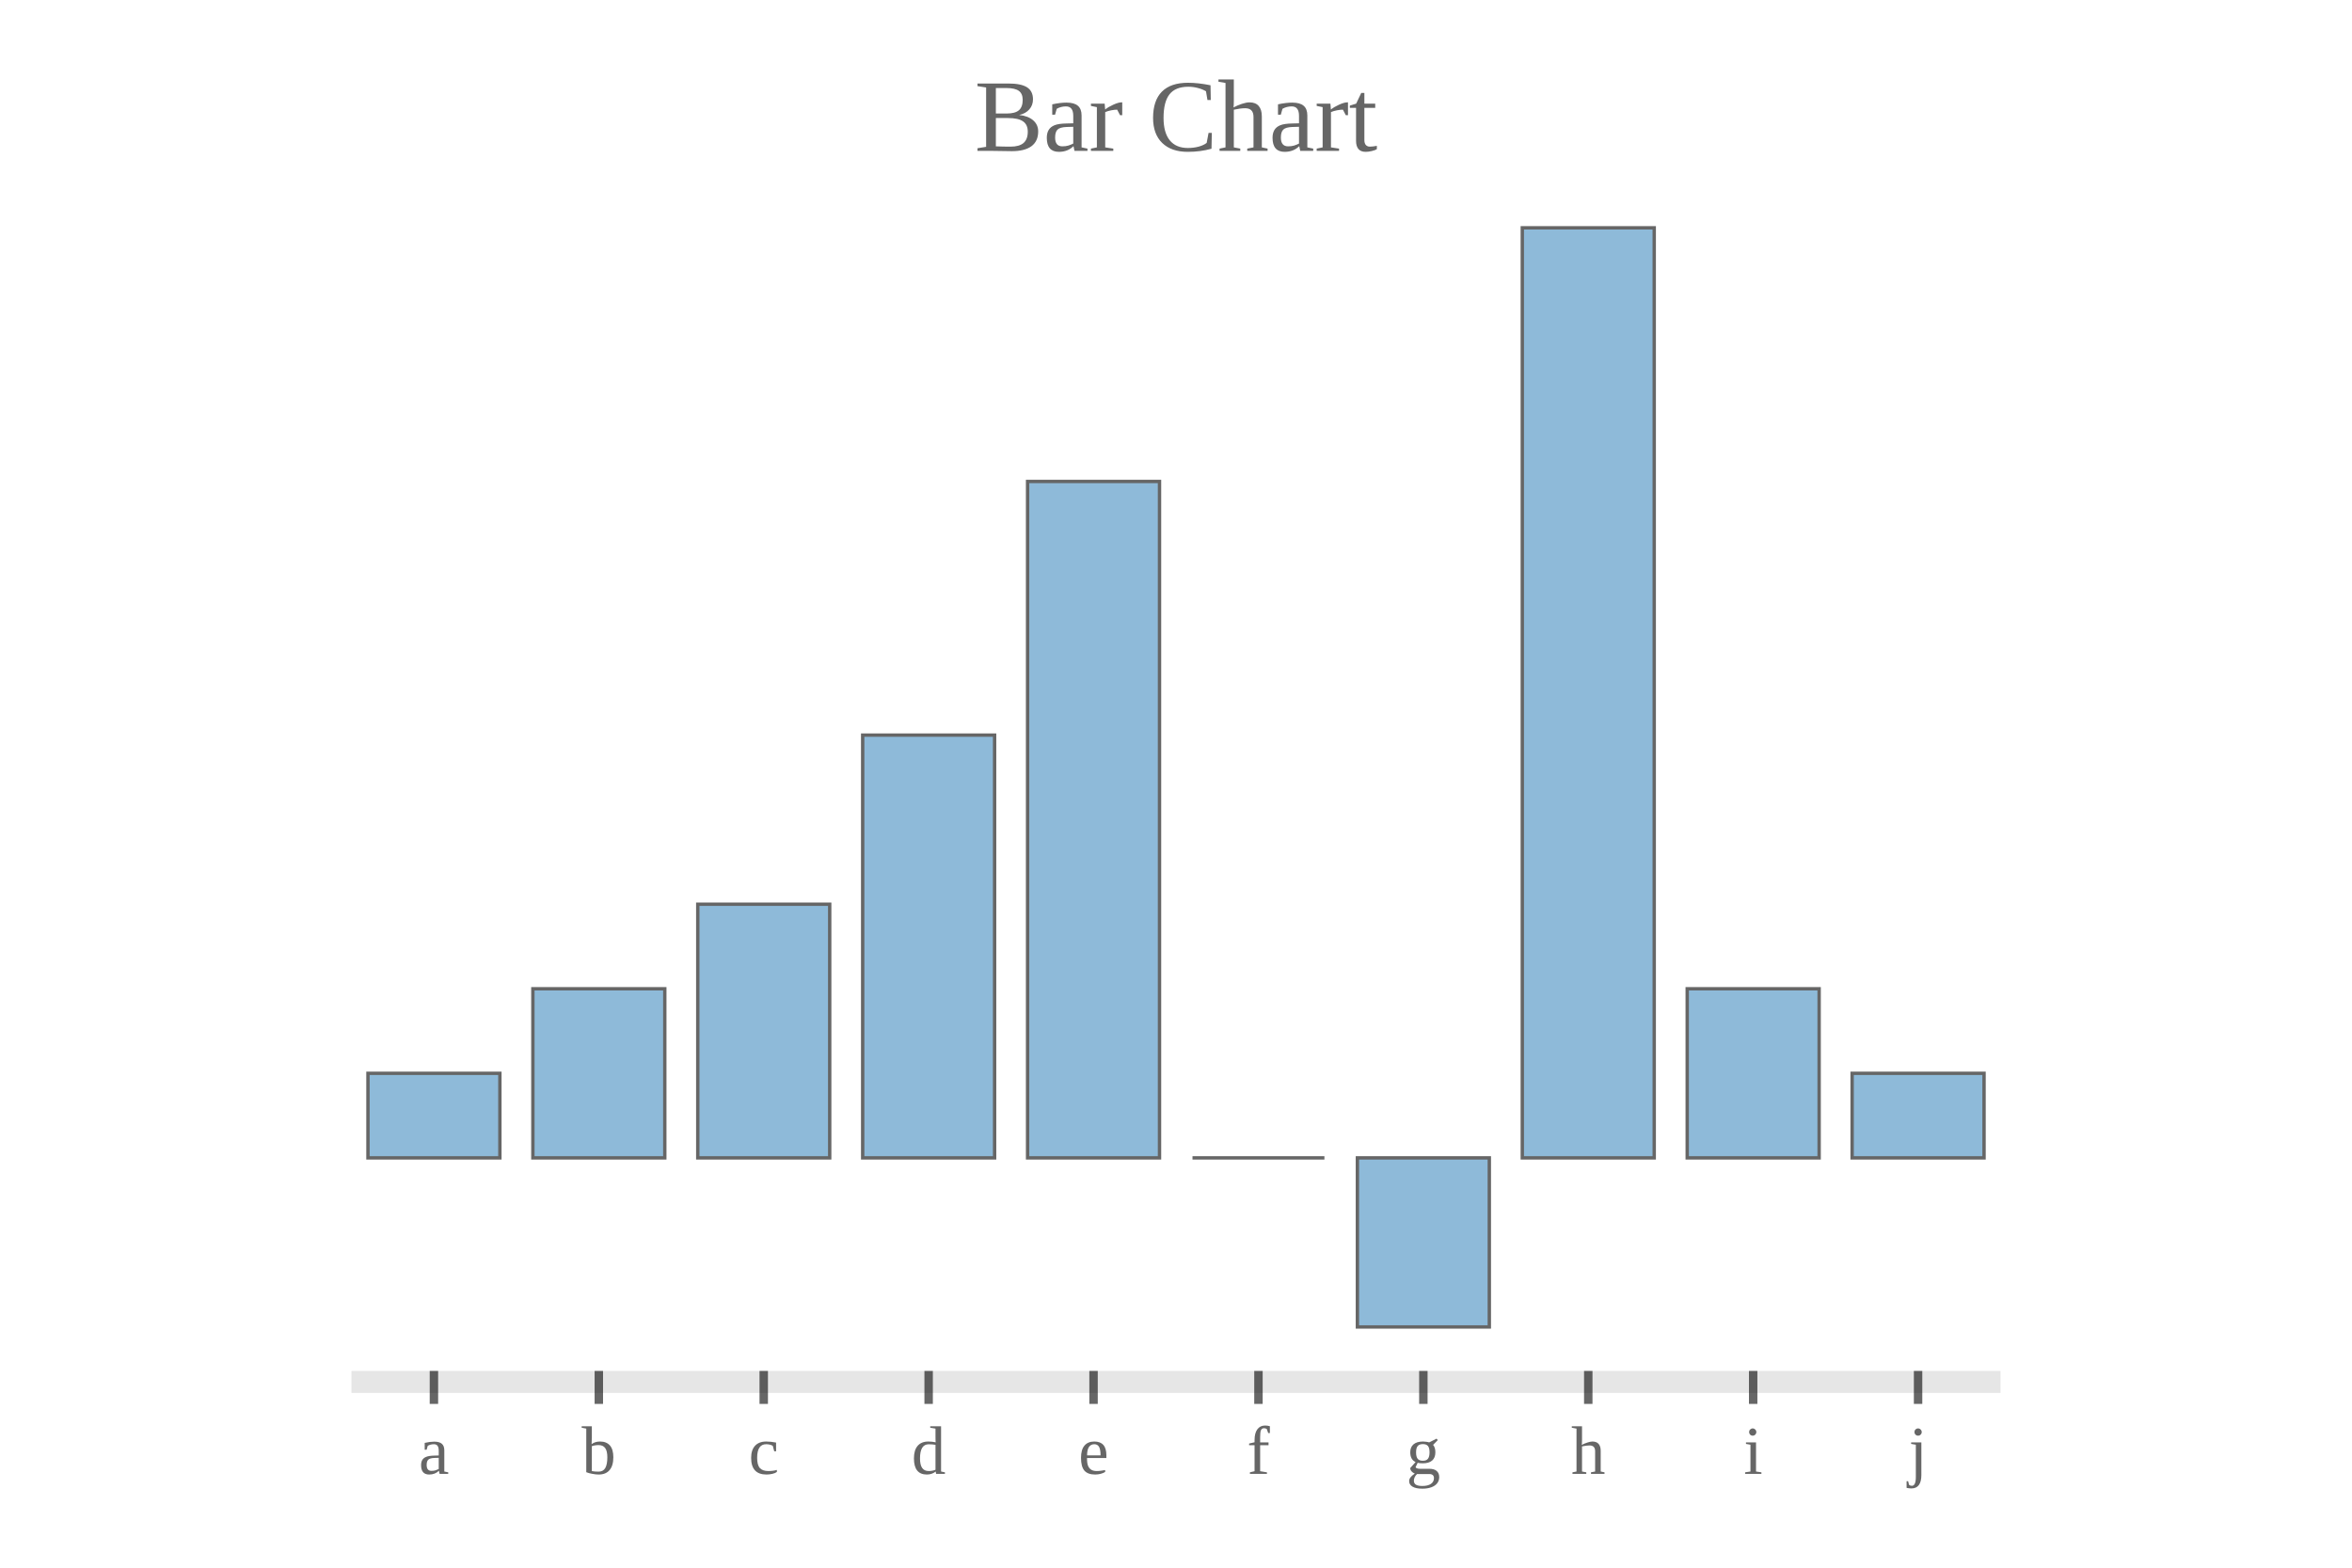
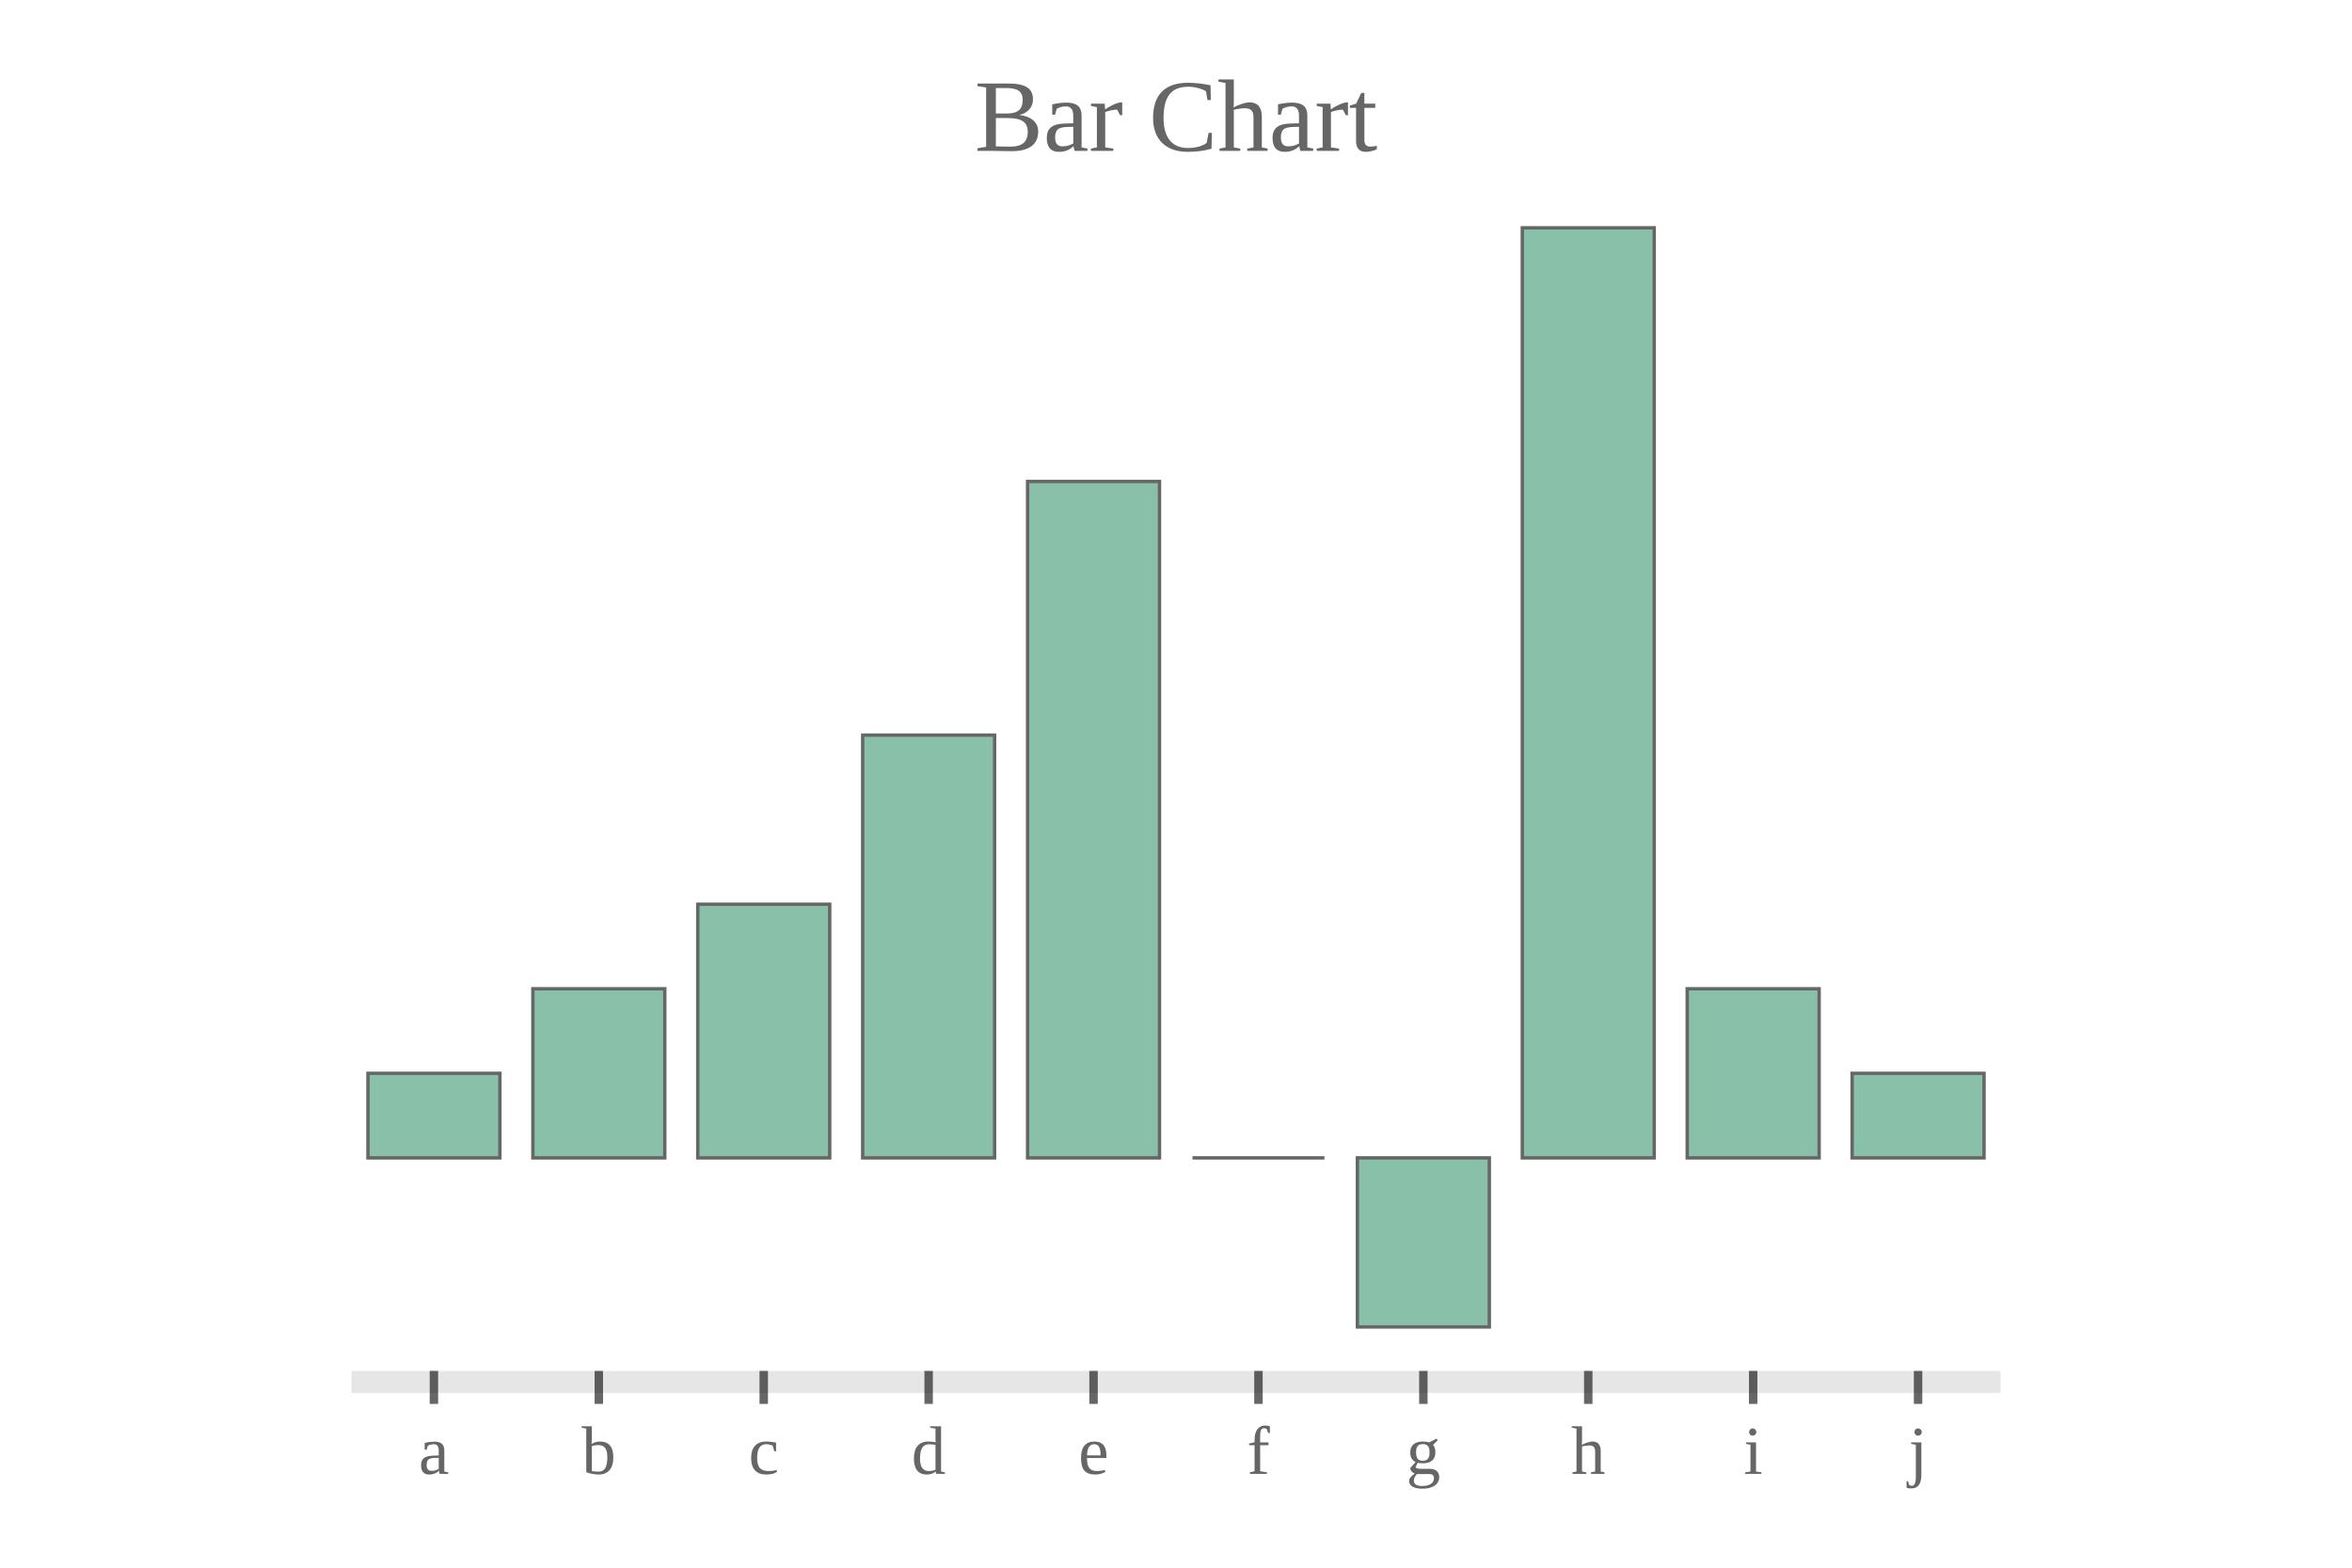
<svg xmlns="http://www.w3.org/2000/svg" height="400" stroke-opacity="1" viewBox="0 0 600 400" font-size="1" width="600" stroke="rgb(0,0,0)" version="1.1">
  <defs>
  </defs>
  <g stroke-linejoin="miter" stroke-opacity="0.0" fill-opacity="0.0" stroke="rgb(0,0,0)" fill-rule="evenodd" stroke-width="0.0" fill="rgb(0,0,0)" stroke-linecap="butt" stroke-miterlimit="10.0">
    <path d="M 364.97,46.908 l -0,-28.875 h -129.94 l -0,28.875 Z" />
  </g>
  <g stroke-linejoin="miter" stroke-opacity="1.0" fill-opacity="0.6" font-size="26.25px" stroke="rgb(0,0,0)" fill-rule="evenodd" stroke-width="0.0" fill="rgb(0,0,0)" stroke-linecap="butt" stroke-miterlimit="10.0">
    <text dominant-baseline="middle" transform="matrix(1,-0,0,1,300,32.4698)" stroke="none" text-anchor="middle">Bar Chart
    </text>
  </g>
  <g stroke-linejoin="miter" stroke-opacity="0.0" fill-opacity="0.1" stroke="rgb(0,0,0)" stroke-width="0.0" fill="rgb(0,0,0)" stroke-linecap="butt" stroke-miterlimit="10.0">
    <path d="M 510.34,355.407 l -0,-5.609 h -420.681 l -0,5.609 Z" />
  </g>
  <g stroke-linejoin="miter" stroke-opacity="0.0" fill-opacity="0.0" stroke="rgb(0,0,0)" fill-rule="evenodd" stroke-width="0.0" fill="rgb(0,0,0)" stroke-linecap="butt" stroke-miterlimit="10.0">
    <path d="M 494.119,381.668 l -0,-19.25 h -9.625 l -0,19.25 Z" />
  </g>
  <g stroke-linejoin="miter" stroke-opacity="1.0" fill-opacity="0.6" font-size="17.5px" stroke="rgb(0,0,0)" fill-rule="evenodd" stroke-width="0.0" fill="rgb(0,0,0)" stroke-linecap="butt" stroke-miterlimit="10.0">
    <text dominant-baseline="middle" transform="matrix(1,-0,0,1,489.3063,372.0432)" stroke="none" text-anchor="middle">j
    </text>
  </g>
  <g stroke-linejoin="miter" stroke-opacity="0.6" fill-opacity="0.0" stroke="rgb(0,0,0)" stroke-width="2.151" fill="rgb(0,0,0)" stroke-linecap="butt" stroke-miterlimit="10.0">
    <path d="M 489.306,349.798 v 8.414 " />
  </g>
  <g stroke-linejoin="miter" stroke-opacity="0.0" fill-opacity="0.0" stroke="rgb(0,0,0)" fill-rule="evenodd" stroke-width="0.0" fill="rgb(0,0,0)" stroke-linecap="butt" stroke-miterlimit="10.0">
    <path d="M 452.051,381.668 l -0,-19.25 h -9.625 l -0,19.25 Z" />
  </g>
  <g stroke-linejoin="miter" stroke-opacity="1.0" fill-opacity="0.6" font-size="17.5px" stroke="rgb(0,0,0)" fill-rule="evenodd" stroke-width="0.0" fill="rgb(0,0,0)" stroke-linecap="butt" stroke-miterlimit="10.0">
    <text dominant-baseline="middle" transform="matrix(1,-0,0,1,447.2382,372.0432)" stroke="none" text-anchor="middle">i
    </text>
  </g>
  <g stroke-linejoin="miter" stroke-opacity="0.6" fill-opacity="0.0" stroke="rgb(0,0,0)" stroke-width="2.151" fill="rgb(0,0,0)" stroke-linecap="butt" stroke-miterlimit="10.0">
    <path d="M 447.238,349.798 v 8.414 " />
  </g>
  <g stroke-linejoin="miter" stroke-opacity="0.0" fill-opacity="0.0" stroke="rgb(0,0,0)" fill-rule="evenodd" stroke-width="0.0" fill="rgb(0,0,0)" stroke-linecap="butt" stroke-miterlimit="10.0">
    <path d="M 409.983,381.668 l -0,-19.25 h -9.625 l -0,19.25 Z" />
  </g>
  <g stroke-linejoin="miter" stroke-opacity="1.0" fill-opacity="0.6" font-size="17.5px" stroke="rgb(0,0,0)" fill-rule="evenodd" stroke-width="0.0" fill="rgb(0,0,0)" stroke-linecap="butt" stroke-miterlimit="10.0">
    <text dominant-baseline="middle" transform="matrix(1,-0,0,1,405.1702,372.0432)" stroke="none" text-anchor="middle">h
    </text>
  </g>
  <g stroke-linejoin="miter" stroke-opacity="0.6" fill-opacity="0.0" stroke="rgb(0,0,0)" stroke-width="2.151" fill="rgb(0,0,0)" stroke-linecap="butt" stroke-miterlimit="10.0">
    <path d="M 405.17,349.798 v 8.414 " />
  </g>
  <g stroke-linejoin="miter" stroke-opacity="0.0" fill-opacity="0.0" stroke="rgb(0,0,0)" fill-rule="evenodd" stroke-width="0.0" fill="rgb(0,0,0)" stroke-linecap="butt" stroke-miterlimit="10.0">
    <path d="M 367.915,381.668 l -0,-19.25 h -9.625 l -0,19.25 Z" />
  </g>
  <g stroke-linejoin="miter" stroke-opacity="1.0" fill-opacity="0.6" font-size="17.5px" stroke="rgb(0,0,0)" fill-rule="evenodd" stroke-width="0.0" fill="rgb(0,0,0)" stroke-linecap="butt" stroke-miterlimit="10.0">
    <text dominant-baseline="middle" transform="matrix(1,-0,0,1,363.1021,372.0432)" stroke="none" text-anchor="middle">g
    </text>
  </g>
  <g stroke-linejoin="miter" stroke-opacity="0.6" fill-opacity="0.0" stroke="rgb(0,0,0)" stroke-width="2.151" fill="rgb(0,0,0)" stroke-linecap="butt" stroke-miterlimit="10.0">
    <path d="M 363.102,349.798 v 8.414 " />
  </g>
  <g stroke-linejoin="miter" stroke-opacity="0.0" fill-opacity="0.0" stroke="rgb(0,0,0)" fill-rule="evenodd" stroke-width="0.0" fill="rgb(0,0,0)" stroke-linecap="butt" stroke-miterlimit="10.0">
    <path d="M 325.847,381.668 l -0,-19.25 h -9.625 l -0,19.25 Z" />
  </g>
  <g stroke-linejoin="miter" stroke-opacity="1.0" fill-opacity="0.6" font-size="17.5px" stroke="rgb(0,0,0)" fill-rule="evenodd" stroke-width="0.0" fill="rgb(0,0,0)" stroke-linecap="butt" stroke-miterlimit="10.0">
    <text dominant-baseline="middle" transform="matrix(1,-0,0,1,321.034,372.0432)" stroke="none" text-anchor="middle">f
    </text>
  </g>
  <g stroke-linejoin="miter" stroke-opacity="0.6" fill-opacity="0.0" stroke="rgb(0,0,0)" stroke-width="2.151" fill="rgb(0,0,0)" stroke-linecap="butt" stroke-miterlimit="10.0">
    <path d="M 321.034,349.798 v 8.414 " />
  </g>
  <g stroke-linejoin="miter" stroke-opacity="0.0" fill-opacity="0.0" stroke="rgb(0,0,0)" fill-rule="evenodd" stroke-width="0.0" fill="rgb(0,0,0)" stroke-linecap="butt" stroke-miterlimit="10.0">
    <path d="M 283.779,381.668 l -0,-19.25 h -9.625 l -0,19.25 Z" />
  </g>
  <g stroke-linejoin="miter" stroke-opacity="1.0" fill-opacity="0.6" font-size="17.5px" stroke="rgb(0,0,0)" fill-rule="evenodd" stroke-width="0.0" fill="rgb(0,0,0)" stroke-linecap="butt" stroke-miterlimit="10.0">
    <text dominant-baseline="middle" transform="matrix(1,-0,0,1,278.966,372.0432)" stroke="none" text-anchor="middle">e
    </text>
  </g>
  <g stroke-linejoin="miter" stroke-opacity="0.6" fill-opacity="0.0" stroke="rgb(0,0,0)" stroke-width="2.151" fill="rgb(0,0,0)" stroke-linecap="butt" stroke-miterlimit="10.0">
    <path d="M 278.966,349.798 v 8.414 " />
  </g>
  <g stroke-linejoin="miter" stroke-opacity="0.0" fill-opacity="0.0" stroke="rgb(0,0,0)" fill-rule="evenodd" stroke-width="0.0" fill="rgb(0,0,0)" stroke-linecap="butt" stroke-miterlimit="10.0">
    <path d="M 241.71,381.668 l -0,-19.25 h -9.625 l -0,19.25 Z" />
  </g>
  <g stroke-linejoin="miter" stroke-opacity="1.0" fill-opacity="0.6" font-size="17.5px" stroke="rgb(0,0,0)" fill-rule="evenodd" stroke-width="0.0" fill="rgb(0,0,0)" stroke-linecap="butt" stroke-miterlimit="10.0">
    <text dominant-baseline="middle" transform="matrix(1,-0,0,1,236.8979,372.0432)" stroke="none" text-anchor="middle">d
    </text>
  </g>
  <g stroke-linejoin="miter" stroke-opacity="0.6" fill-opacity="0.0" stroke="rgb(0,0,0)" stroke-width="2.151" fill="rgb(0,0,0)" stroke-linecap="butt" stroke-miterlimit="10.0">
    <path d="M 236.898,349.798 v 8.414 " />
  </g>
  <g stroke-linejoin="miter" stroke-opacity="0.0" fill-opacity="0.0" stroke="rgb(0,0,0)" fill-rule="evenodd" stroke-width="0.0" fill="rgb(0,0,0)" stroke-linecap="butt" stroke-miterlimit="10.0">
    <path d="M 199.642,381.668 l -0,-19.25 h -9.625 l -0,19.25 Z" />
  </g>
  <g stroke-linejoin="miter" stroke-opacity="1.0" fill-opacity="0.6" font-size="17.5px" stroke="rgb(0,0,0)" fill-rule="evenodd" stroke-width="0.0" fill="rgb(0,0,0)" stroke-linecap="butt" stroke-miterlimit="10.0">
    <text dominant-baseline="middle" transform="matrix(1,-0,0,1,194.8298,372.0432)" stroke="none" text-anchor="middle">c
    </text>
  </g>
  <g stroke-linejoin="miter" stroke-opacity="0.6" fill-opacity="0.0" stroke="rgb(0,0,0)" stroke-width="2.151" fill="rgb(0,0,0)" stroke-linecap="butt" stroke-miterlimit="10.0">
    <path d="M 194.83,349.798 v 8.414 " />
  </g>
  <g stroke-linejoin="miter" stroke-opacity="0.0" fill-opacity="0.0" stroke="rgb(0,0,0)" fill-rule="evenodd" stroke-width="0.0" fill="rgb(0,0,0)" stroke-linecap="butt" stroke-miterlimit="10.0">
    <path d="M 157.574,381.668 l -0,-19.25 h -9.625 l -0,19.25 Z" />
  </g>
  <g stroke-linejoin="miter" stroke-opacity="1.0" fill-opacity="0.6" font-size="17.5px" stroke="rgb(0,0,0)" fill-rule="evenodd" stroke-width="0.0" fill="rgb(0,0,0)" stroke-linecap="butt" stroke-miterlimit="10.0">
    <text dominant-baseline="middle" transform="matrix(1,-0,0,1,152.7618,372.0432)" stroke="none" text-anchor="middle">b
    </text>
  </g>
  <g stroke-linejoin="miter" stroke-opacity="0.6" fill-opacity="0.0" stroke="rgb(0,0,0)" stroke-width="2.151" fill="rgb(0,0,0)" stroke-linecap="butt" stroke-miterlimit="10.0">
    <path d="M 152.762,349.798 v 8.414 " />
  </g>
  <g stroke-linejoin="miter" stroke-opacity="0.0" fill-opacity="0.0" stroke="rgb(0,0,0)" fill-rule="evenodd" stroke-width="0.0" fill="rgb(0,0,0)" stroke-linecap="butt" stroke-miterlimit="10.0">
    <path d="M 115.506,381.668 l -0,-19.25 h -9.625 l -0,19.25 Z" />
  </g>
  <g stroke-linejoin="miter" stroke-opacity="1.0" fill-opacity="0.6" font-size="17.5px" stroke="rgb(0,0,0)" fill-rule="evenodd" stroke-width="0.0" fill="rgb(0,0,0)" stroke-linecap="butt" stroke-miterlimit="10.0">
    <text dominant-baseline="middle" transform="matrix(1,-0,0,1,110.6937,372.0432)" stroke="none" text-anchor="middle">a
    </text>
  </g>
  <g stroke-linejoin="miter" stroke-opacity="0.6" fill-opacity="0.0" stroke="rgb(0,0,0)" stroke-width="2.151" fill="rgb(0,0,0)" stroke-linecap="butt" stroke-miterlimit="10.0">
    <path d="M 110.694,349.798 v 8.414 " />
  </g>
  <g stroke-linejoin="miter" stroke-opacity="0.0" fill-opacity="0.0" stroke="rgb(0,0,0)" stroke-width="0.0" fill="rgb(0,0,0)" stroke-linecap="butt" stroke-miterlimit="10.0">
    <path d="M 510.34,338.579 l -0,-280.454 h -420.681 l -0,280.454 Z" />
  </g>
-   <g stroke-linejoin="miter" stroke-opacity="1.0" fill-opacity="0.5" stroke="rgb(102,102,102)" stroke-width="0.86" fill="rgb(31,119,180)" stroke-linecap="butt" stroke-miterlimit="10.0">
+   <g stroke-linejoin="miter" stroke-opacity="1.0" fill-opacity="0.5" stroke="rgb(102,102,102)" stroke-width="0.86" fill="rgb(20,131,86)" stroke-linecap="butt" stroke-miterlimit="10.0">
    <path d="M 506.134,295.433 l -0,-21.573 h -33.654 l -0,21.573 Z" />
  </g>
-   <g stroke-linejoin="miter" stroke-opacity="1.0" fill-opacity="0.5" stroke="rgb(102,102,102)" stroke-width="0.86" fill="rgb(31,119,180)" stroke-linecap="butt" stroke-miterlimit="10.0">
+   <g stroke-linejoin="miter" stroke-opacity="1.0" fill-opacity="0.5" stroke="rgb(102,102,102)" stroke-width="0.86" fill="rgb(20,131,86)" stroke-linecap="butt" stroke-miterlimit="10.0">
    <path d="M 464.065,295.433 l -0,-43.147 h -33.654 l -0,43.147 Z" />
  </g>
-   <g stroke-linejoin="miter" stroke-opacity="1.0" fill-opacity="0.5" stroke="rgb(102,102,102)" stroke-width="0.86" fill="rgb(31,119,180)" stroke-linecap="butt" stroke-miterlimit="10.0">
+   <g stroke-linejoin="miter" stroke-opacity="1.0" fill-opacity="0.5" stroke="rgb(102,102,102)" stroke-width="0.86" fill="rgb(20,131,86)" stroke-linecap="butt" stroke-miterlimit="10.0">
    <path d="M 421.997,295.433 l -0,-237.307 h -33.654 l -0,237.307 Z" />
  </g>
-   <g stroke-linejoin="miter" stroke-opacity="1.0" fill-opacity="0.5" stroke="rgb(102,102,102)" stroke-width="0.86" fill="rgb(31,119,180)" stroke-linecap="butt" stroke-miterlimit="10.0">
+   <g stroke-linejoin="miter" stroke-opacity="1.0" fill-opacity="0.5" stroke="rgb(102,102,102)" stroke-width="0.86" fill="rgb(20,131,86)" stroke-linecap="butt" stroke-miterlimit="10.0">
    <path d="M 379.929,338.579 l -0,-43.147 h -33.654 l -0,43.147 Z" />
  </g>
-   <g stroke-linejoin="miter" stroke-opacity="1.0" fill-opacity="0.5" stroke="rgb(102,102,102)" stroke-width="0.86" fill="rgb(31,119,180)" stroke-linecap="butt" stroke-miterlimit="10.0">
+   <g stroke-linejoin="miter" stroke-opacity="1.0" fill-opacity="0.5" stroke="rgb(102,102,102)" stroke-width="0.86" fill="rgb(20,131,86)" stroke-linecap="butt" stroke-miterlimit="10.0">
    <path d="M 337.861,295.433 l -0,-0 h -33.654 l -0,0 Z" />
  </g>
-   <g stroke-linejoin="miter" stroke-opacity="1.0" fill-opacity="0.5" stroke="rgb(102,102,102)" stroke-width="0.86" fill="rgb(31,119,180)" stroke-linecap="butt" stroke-miterlimit="10.0">
+   <g stroke-linejoin="miter" stroke-opacity="1.0" fill-opacity="0.5" stroke="rgb(102,102,102)" stroke-width="0.86" fill="rgb(20,131,86)" stroke-linecap="butt" stroke-miterlimit="10.0">
    <path d="M 295.793,295.433 l -0,-172.587 h -33.654 l -0,172.587 Z" />
  </g>
-   <g stroke-linejoin="miter" stroke-opacity="1.0" fill-opacity="0.5" stroke="rgb(102,102,102)" stroke-width="0.86" fill="rgb(31,119,180)" stroke-linecap="butt" stroke-miterlimit="10.0">
+   <g stroke-linejoin="miter" stroke-opacity="1.0" fill-opacity="0.5" stroke="rgb(102,102,102)" stroke-width="0.86" fill="rgb(20,131,86)" stroke-linecap="butt" stroke-miterlimit="10.0">
    <path d="M 253.725,295.433 l -0,-107.867 h -33.654 l -0,107.867 Z" />
  </g>
-   <g stroke-linejoin="miter" stroke-opacity="1.0" fill-opacity="0.5" stroke="rgb(102,102,102)" stroke-width="0.86" fill="rgb(31,119,180)" stroke-linecap="butt" stroke-miterlimit="10.0">
+   <g stroke-linejoin="miter" stroke-opacity="1.0" fill-opacity="0.5" stroke="rgb(102,102,102)" stroke-width="0.86" fill="rgb(20,131,86)" stroke-linecap="butt" stroke-miterlimit="10.0">
    <path d="M 211.657,295.433 l -0,-64.72 h -33.654 l -0,64.72 Z" />
  </g>
-   <g stroke-linejoin="miter" stroke-opacity="1.0" fill-opacity="0.5" stroke="rgb(102,102,102)" stroke-width="0.86" fill="rgb(31,119,180)" stroke-linecap="butt" stroke-miterlimit="10.0">
+   <g stroke-linejoin="miter" stroke-opacity="1.0" fill-opacity="0.5" stroke="rgb(102,102,102)" stroke-width="0.86" fill="rgb(20,131,86)" stroke-linecap="butt" stroke-miterlimit="10.0">
    <path d="M 169.589,295.433 l -0,-43.147 h -33.654 l -0,43.147 Z" />
  </g>
-   <g stroke-linejoin="miter" stroke-opacity="1.0" fill-opacity="0.5" stroke="rgb(102,102,102)" stroke-width="0.86" fill="rgb(31,119,180)" stroke-linecap="butt" stroke-miterlimit="10.0">
+   <g stroke-linejoin="miter" stroke-opacity="1.0" fill-opacity="0.5" stroke="rgb(102,102,102)" stroke-width="0.86" fill="rgb(20,131,86)" stroke-linecap="butt" stroke-miterlimit="10.0">
    <path d="M 127.521,295.433 l -0,-21.573 h -33.654 l -0,21.573 Z" />
  </g>
</svg>
